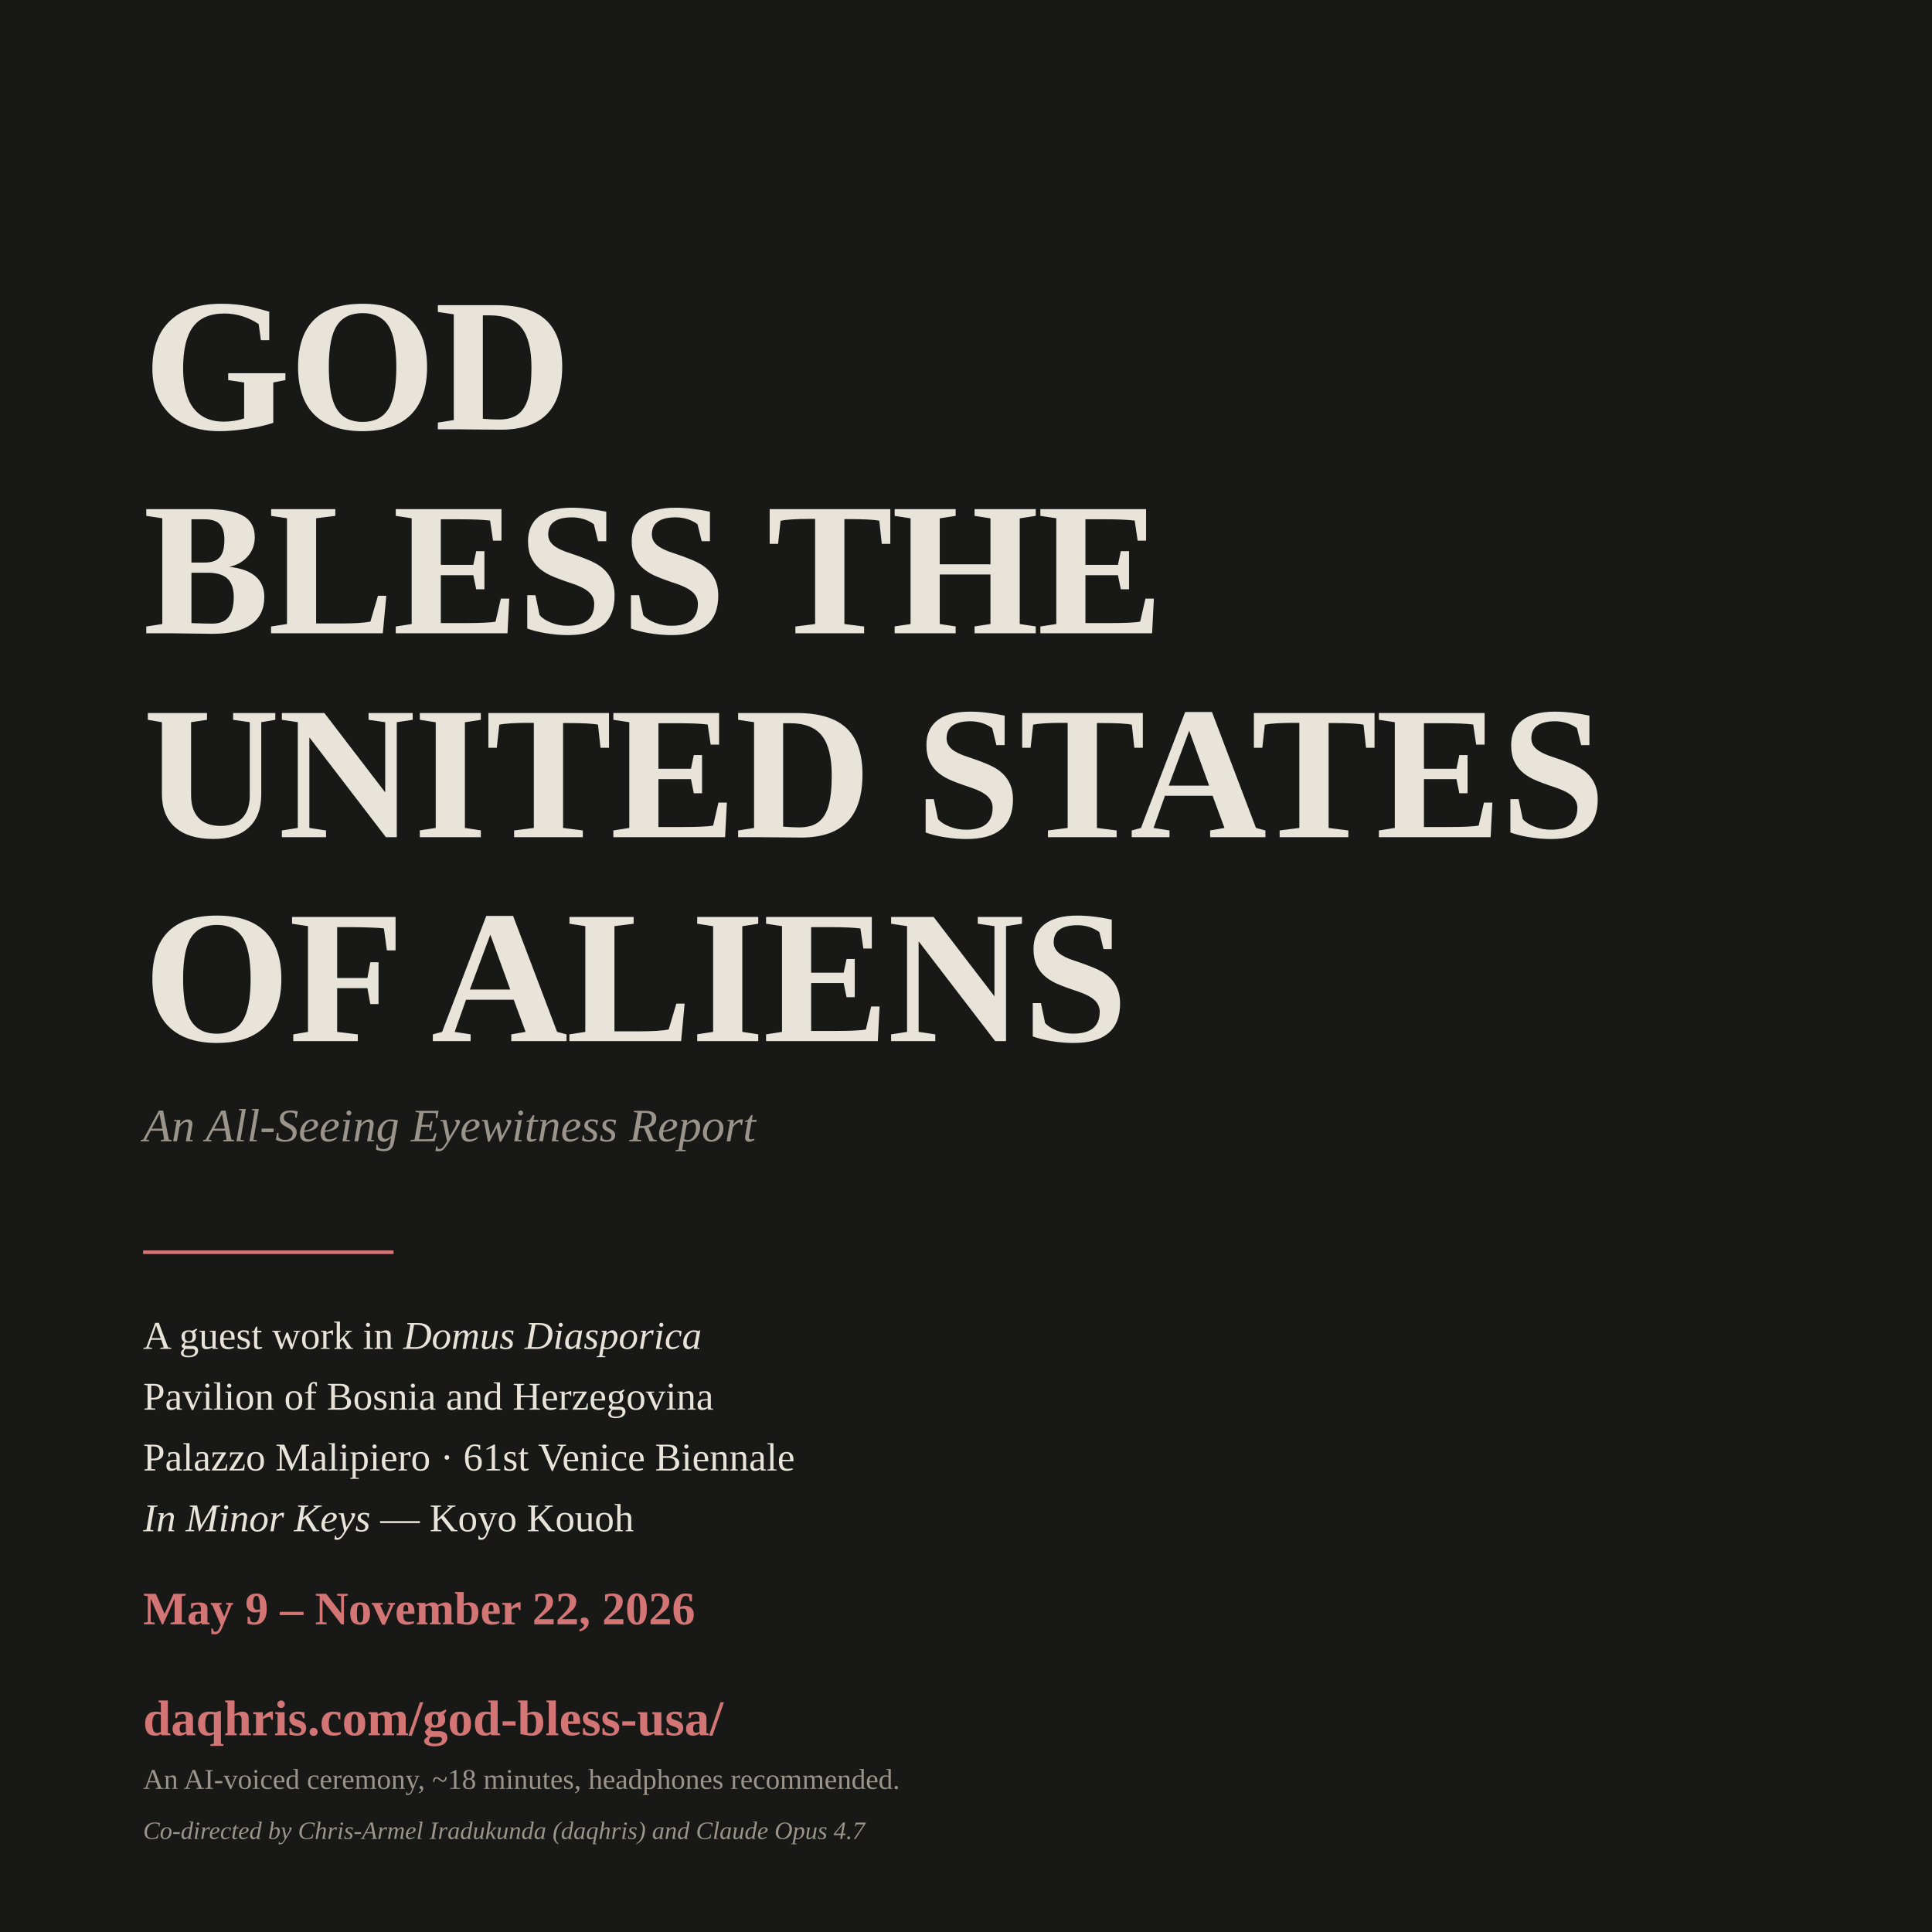
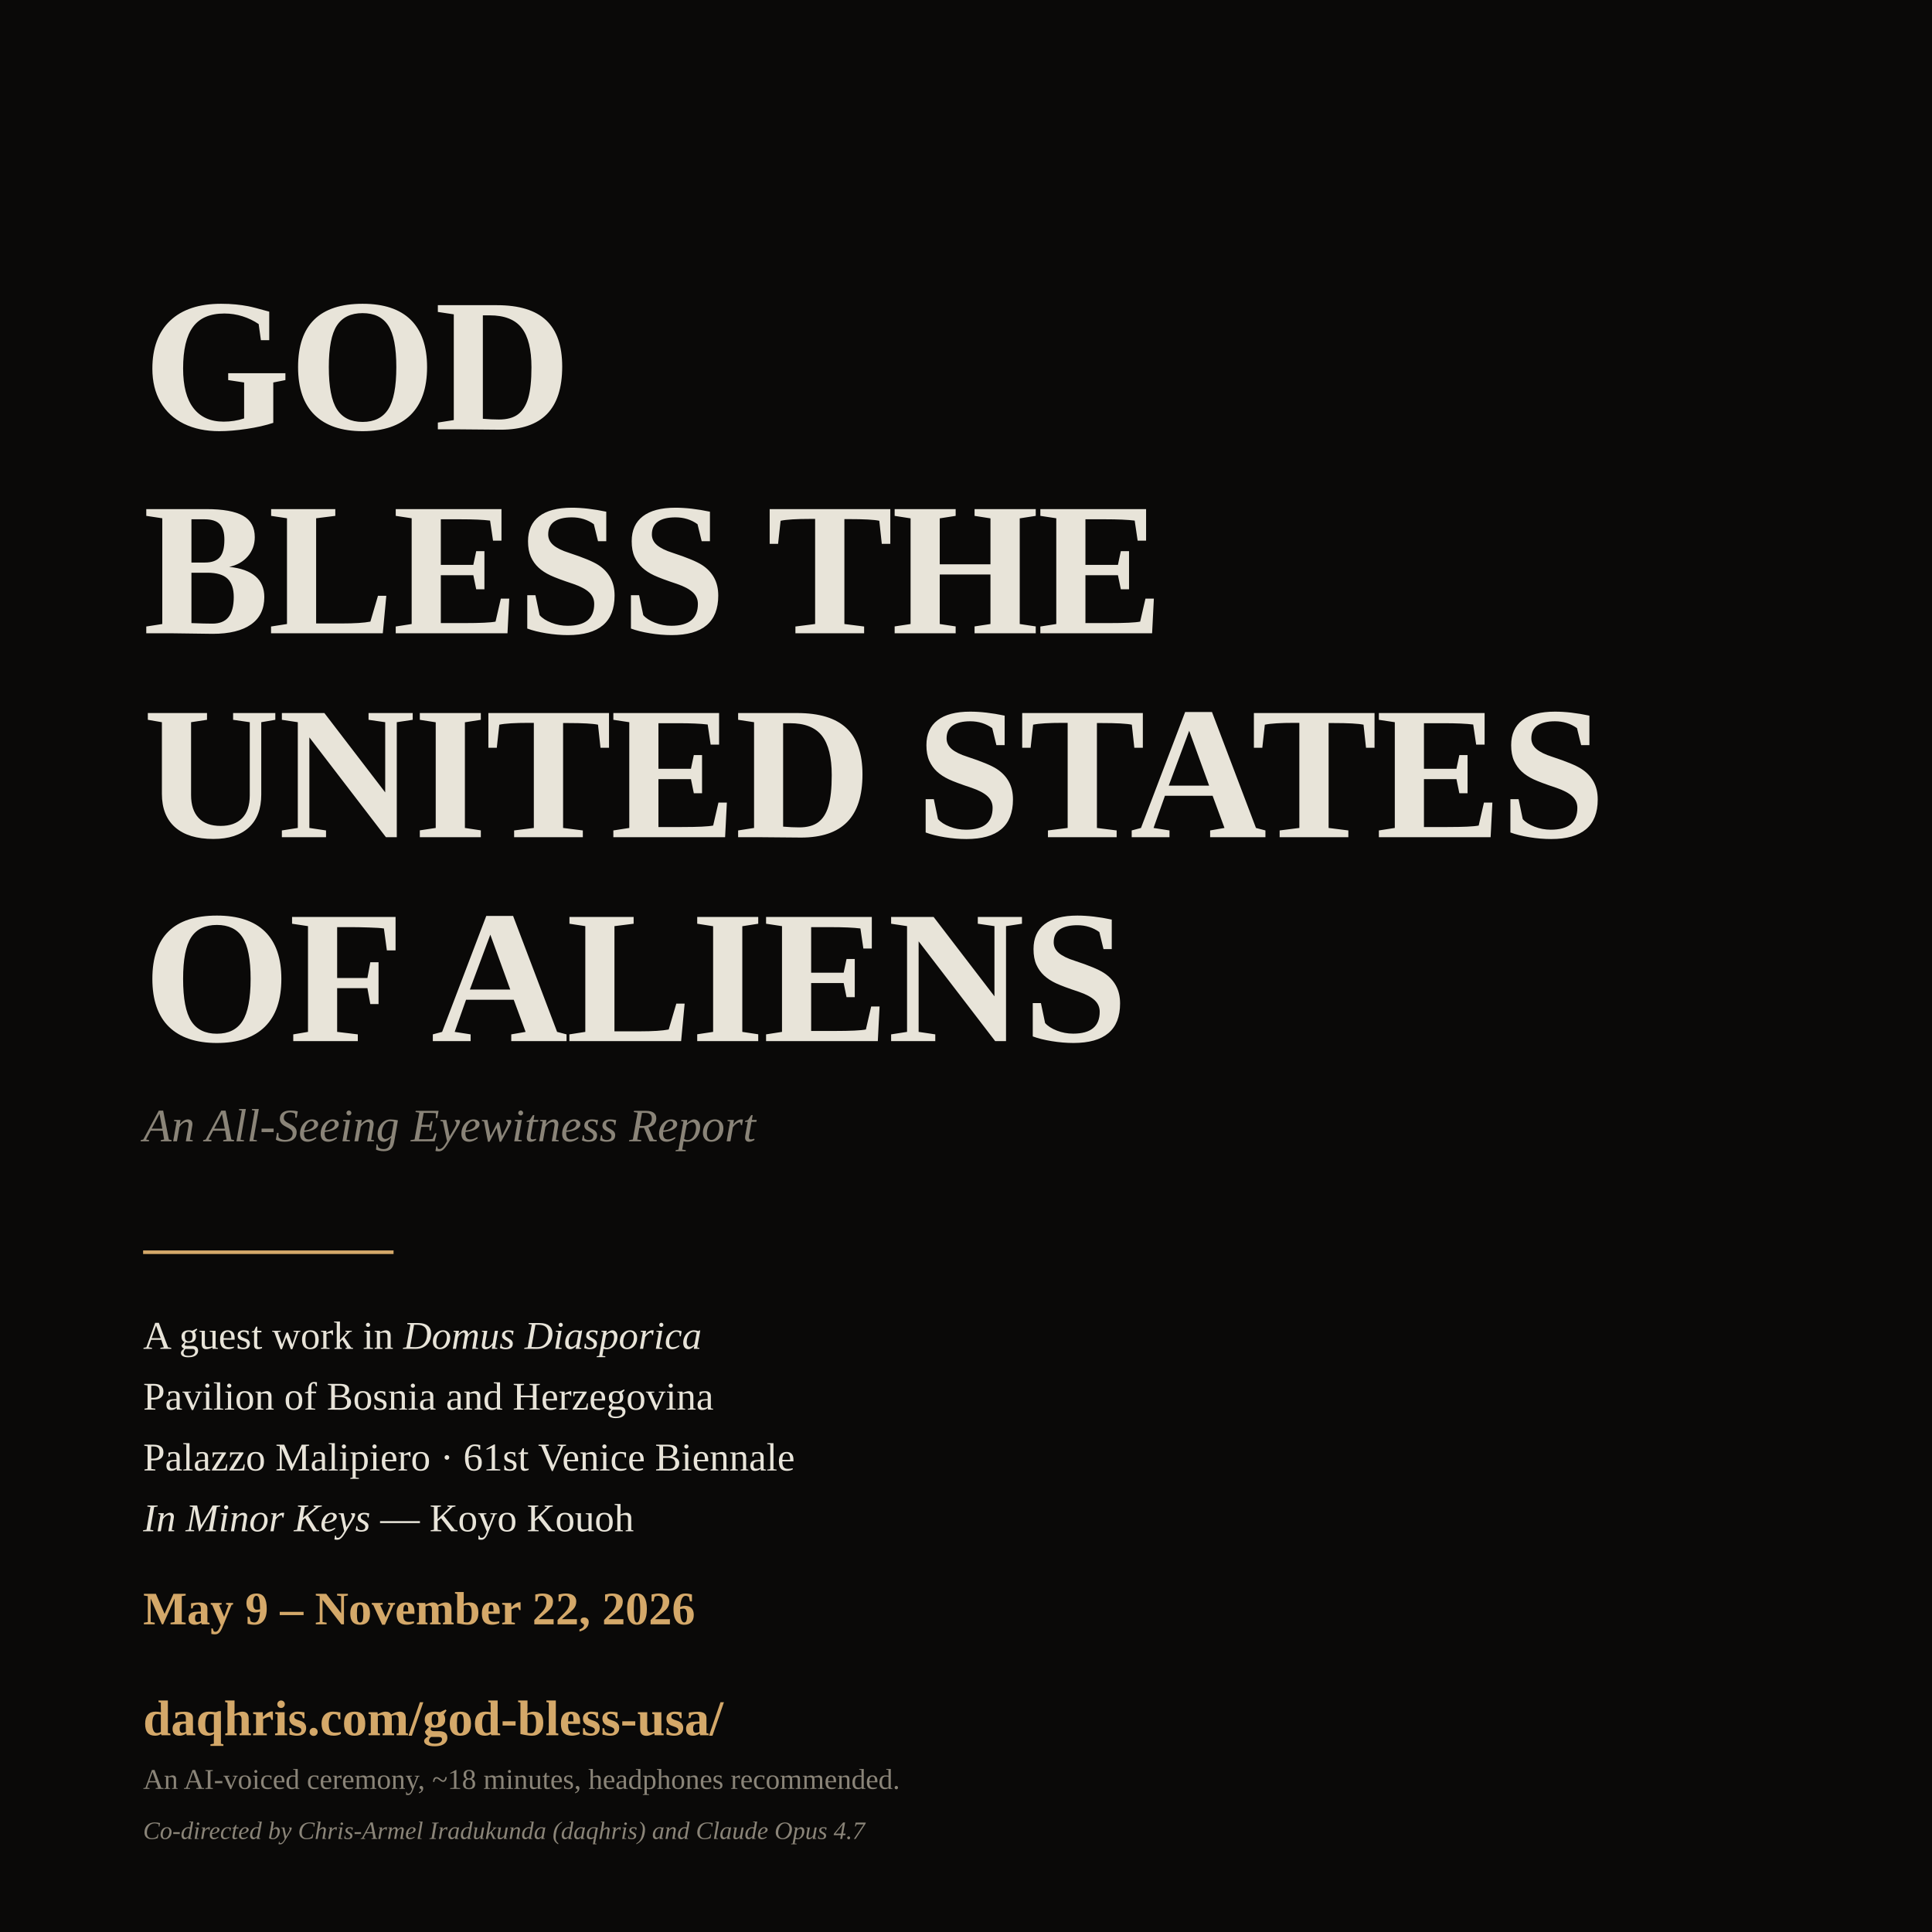
<svg xmlns="http://www.w3.org/2000/svg" viewBox="0 0 1080 1080" width="1080" height="1080" font-family="Georgia, 'Times New Roman', serif">
-   <rect width="1080" height="1080" fill="#181816" />
+   <rect width="1080" height="1080" fill="#0a0908" />
  <g fill="#e8e4d9">
    <text x="80" y="240" font-size="106" font-weight="600" letter-spacing="-1">GOD</text>
    <text x="80" y="354" font-size="106" font-weight="600" letter-spacing="-1">BLESS THE</text>
    <text x="80" y="468" font-size="106" font-weight="600" letter-spacing="-1">UNITED STATES</text>
    <text x="80" y="582" font-size="106" font-weight="600" letter-spacing="-1">OF ALIENS</text>
  </g>
-   <text x="80" y="638" font-size="26" font-style="italic" fill="#9a948a">
+   <text x="80" y="638" font-size="26" font-style="italic" fill="#8a8478">
    An All-Seeing Eyewitness Report
  </text>
-   <line x1="80" y1="700" x2="220" y2="700" stroke="#d47575" stroke-width="2" />
+   <line x1="80" y1="700" x2="220" y2="700" stroke="#d4a869" stroke-width="2" />
  <g fill="#e8e4d9">
    <text x="80" y="754" font-size="22">
      A guest work in <tspan font-style="italic">Domus Diasporica</tspan>
    </text>
    <text x="80" y="788" font-size="22">
      Pavilion of Bosnia and Herzegovina
    </text>
    <text x="80" y="822" font-size="22">
      Palazzo Malipiero · 61st Venice Biennale
    </text>
    <text x="80" y="856" font-size="22">
      <tspan font-style="italic">In Minor Keys</tspan> — Koyo Kouoh
    </text>
    <text x="80" y="908" font-size="26" font-weight="600">
-       <tspan fill="#d47575">May 9 – November 22, 2026</tspan>
+       <tspan fill="#d4a869">May 9 – November 22, 2026</tspan>
    </text>
  </g>
-   <text x="80" y="970" font-size="28" font-weight="600" fill="#d47575">
+   <text x="80" y="970" font-size="28" font-weight="600" fill="#d4a869">
    daqhris.com/god-bless-usa/
  </text>
-   <text x="80" y="1000" font-size="16" fill="#9a948a">
+   <text x="80" y="1000" font-size="16" fill="#8a8478">
    An AI-voiced ceremony, ~18 minutes, headphones recommended.
  </text>
-   <text x="80" y="1028" font-size="14" font-style="italic" fill="#9a948a">
+   <text x="80" y="1028" font-size="14" font-style="italic" fill="#8a8478">
    Co-directed by Chris-Armel Iradukunda (daqhris) and Claude Opus 4.7
  </text>
</svg>
